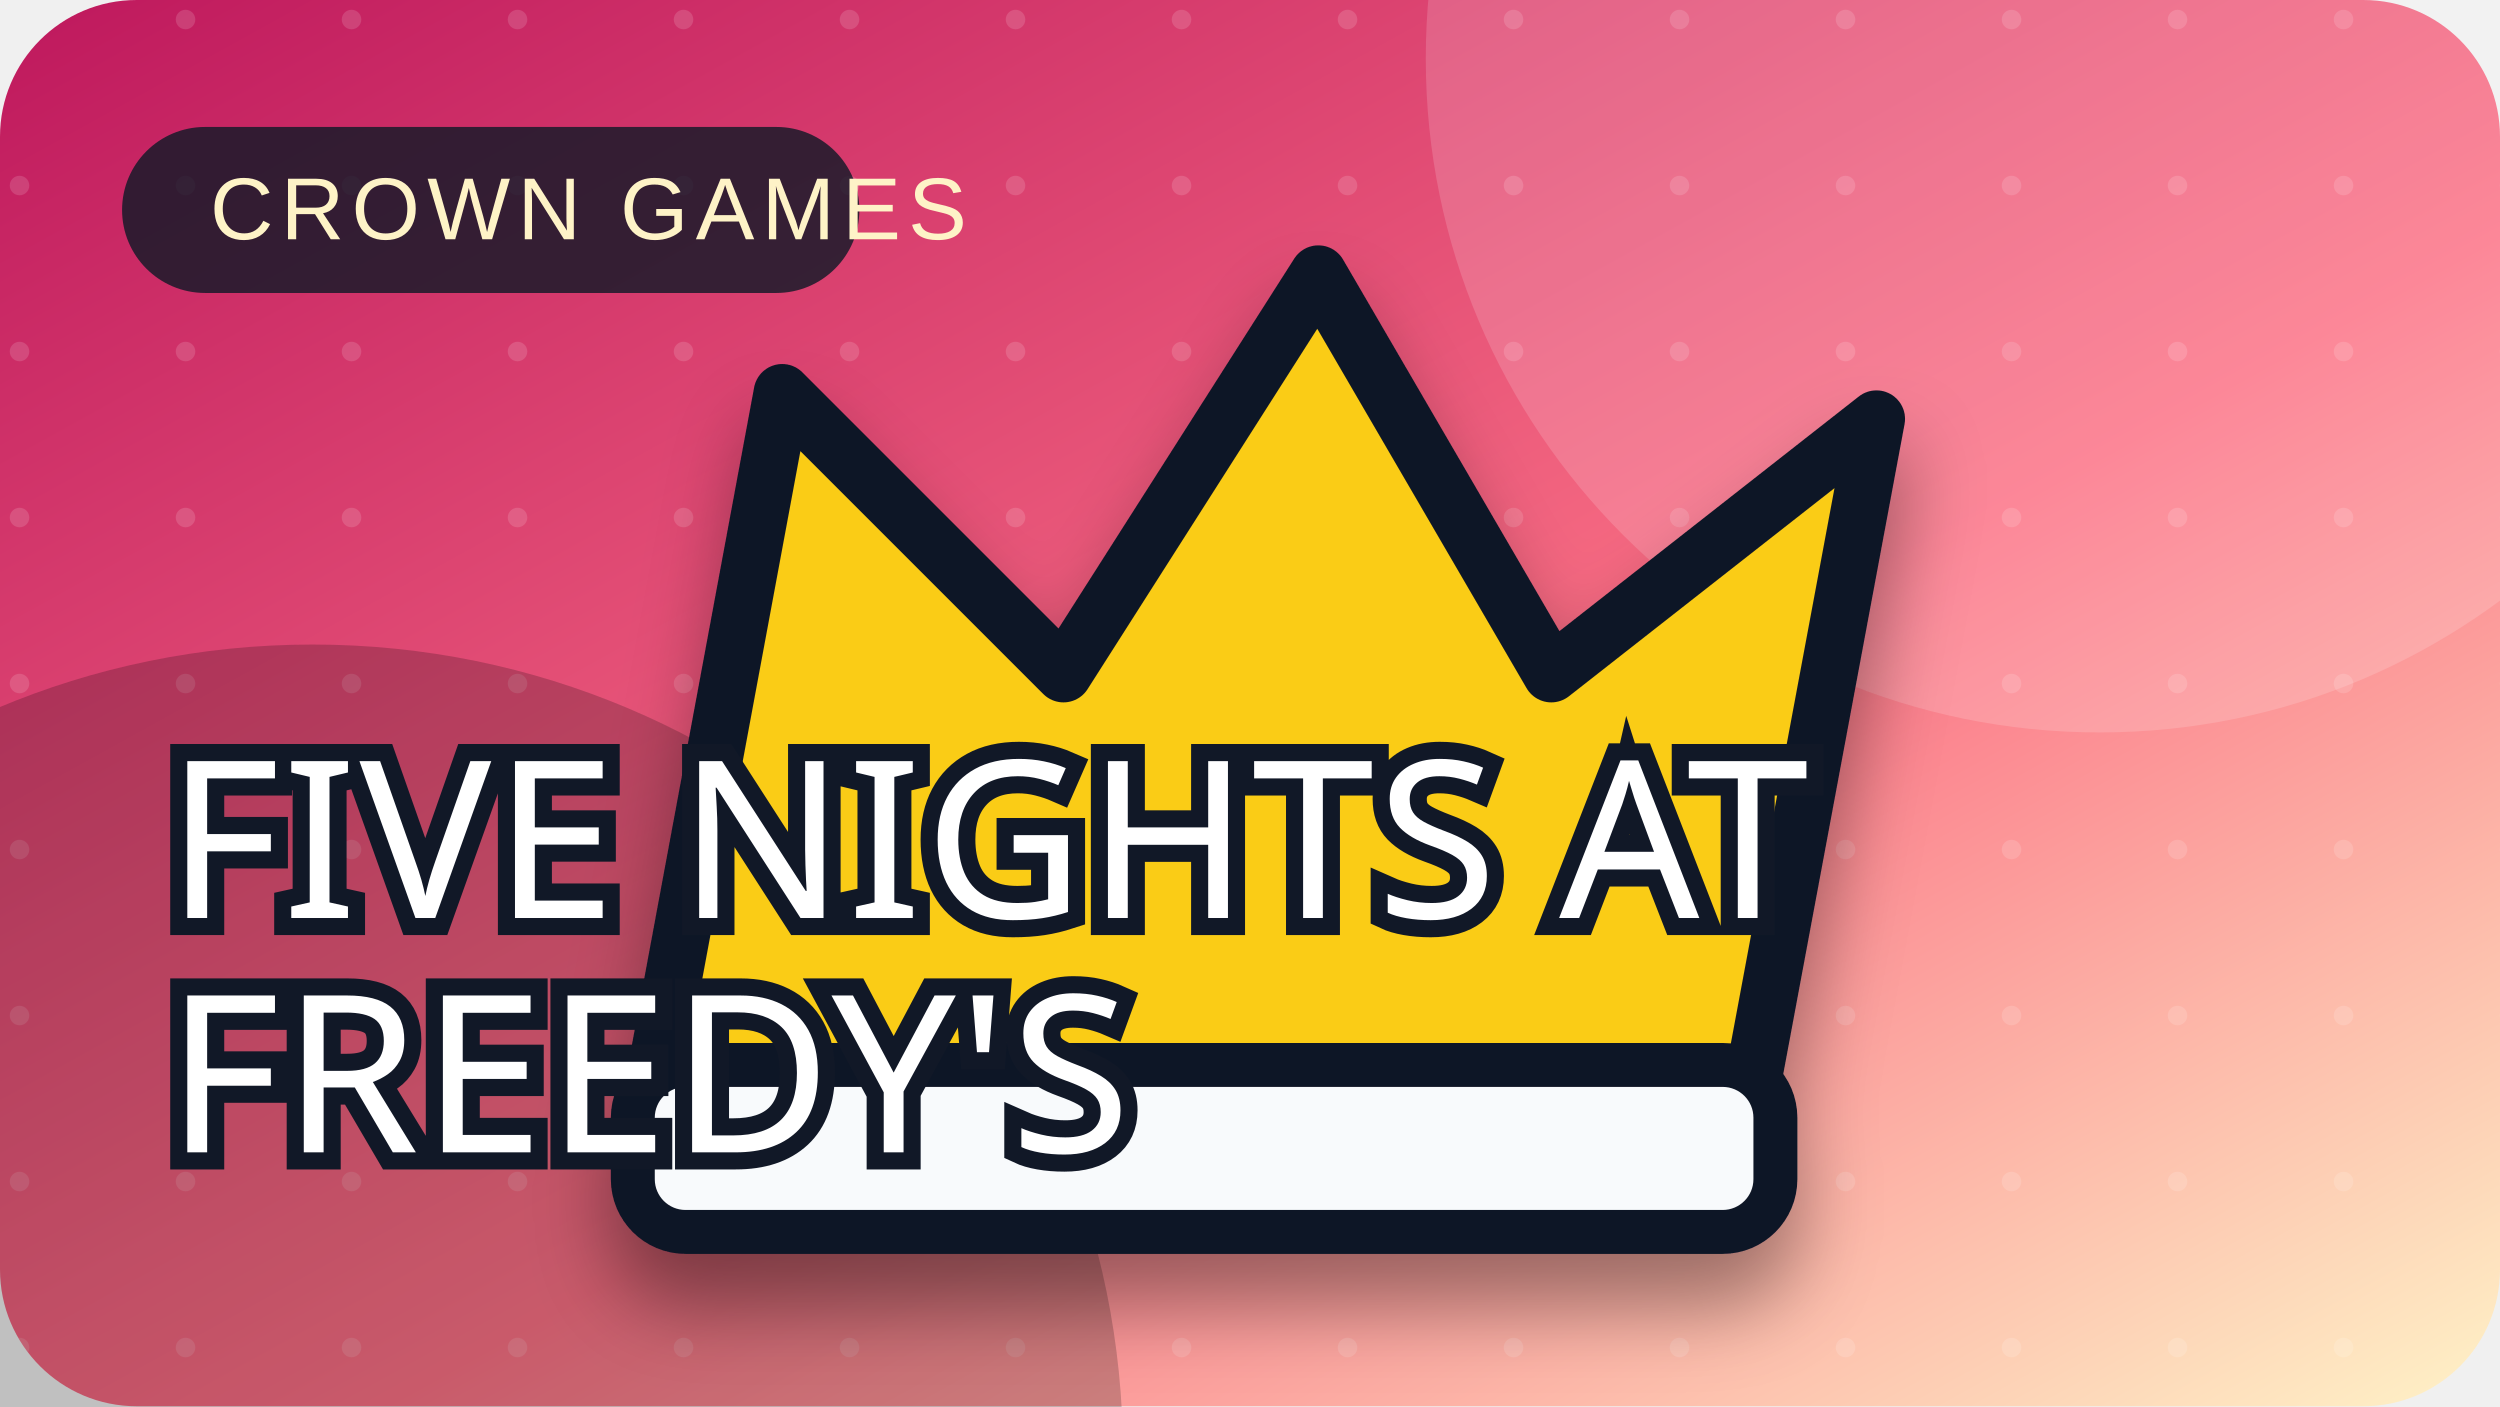
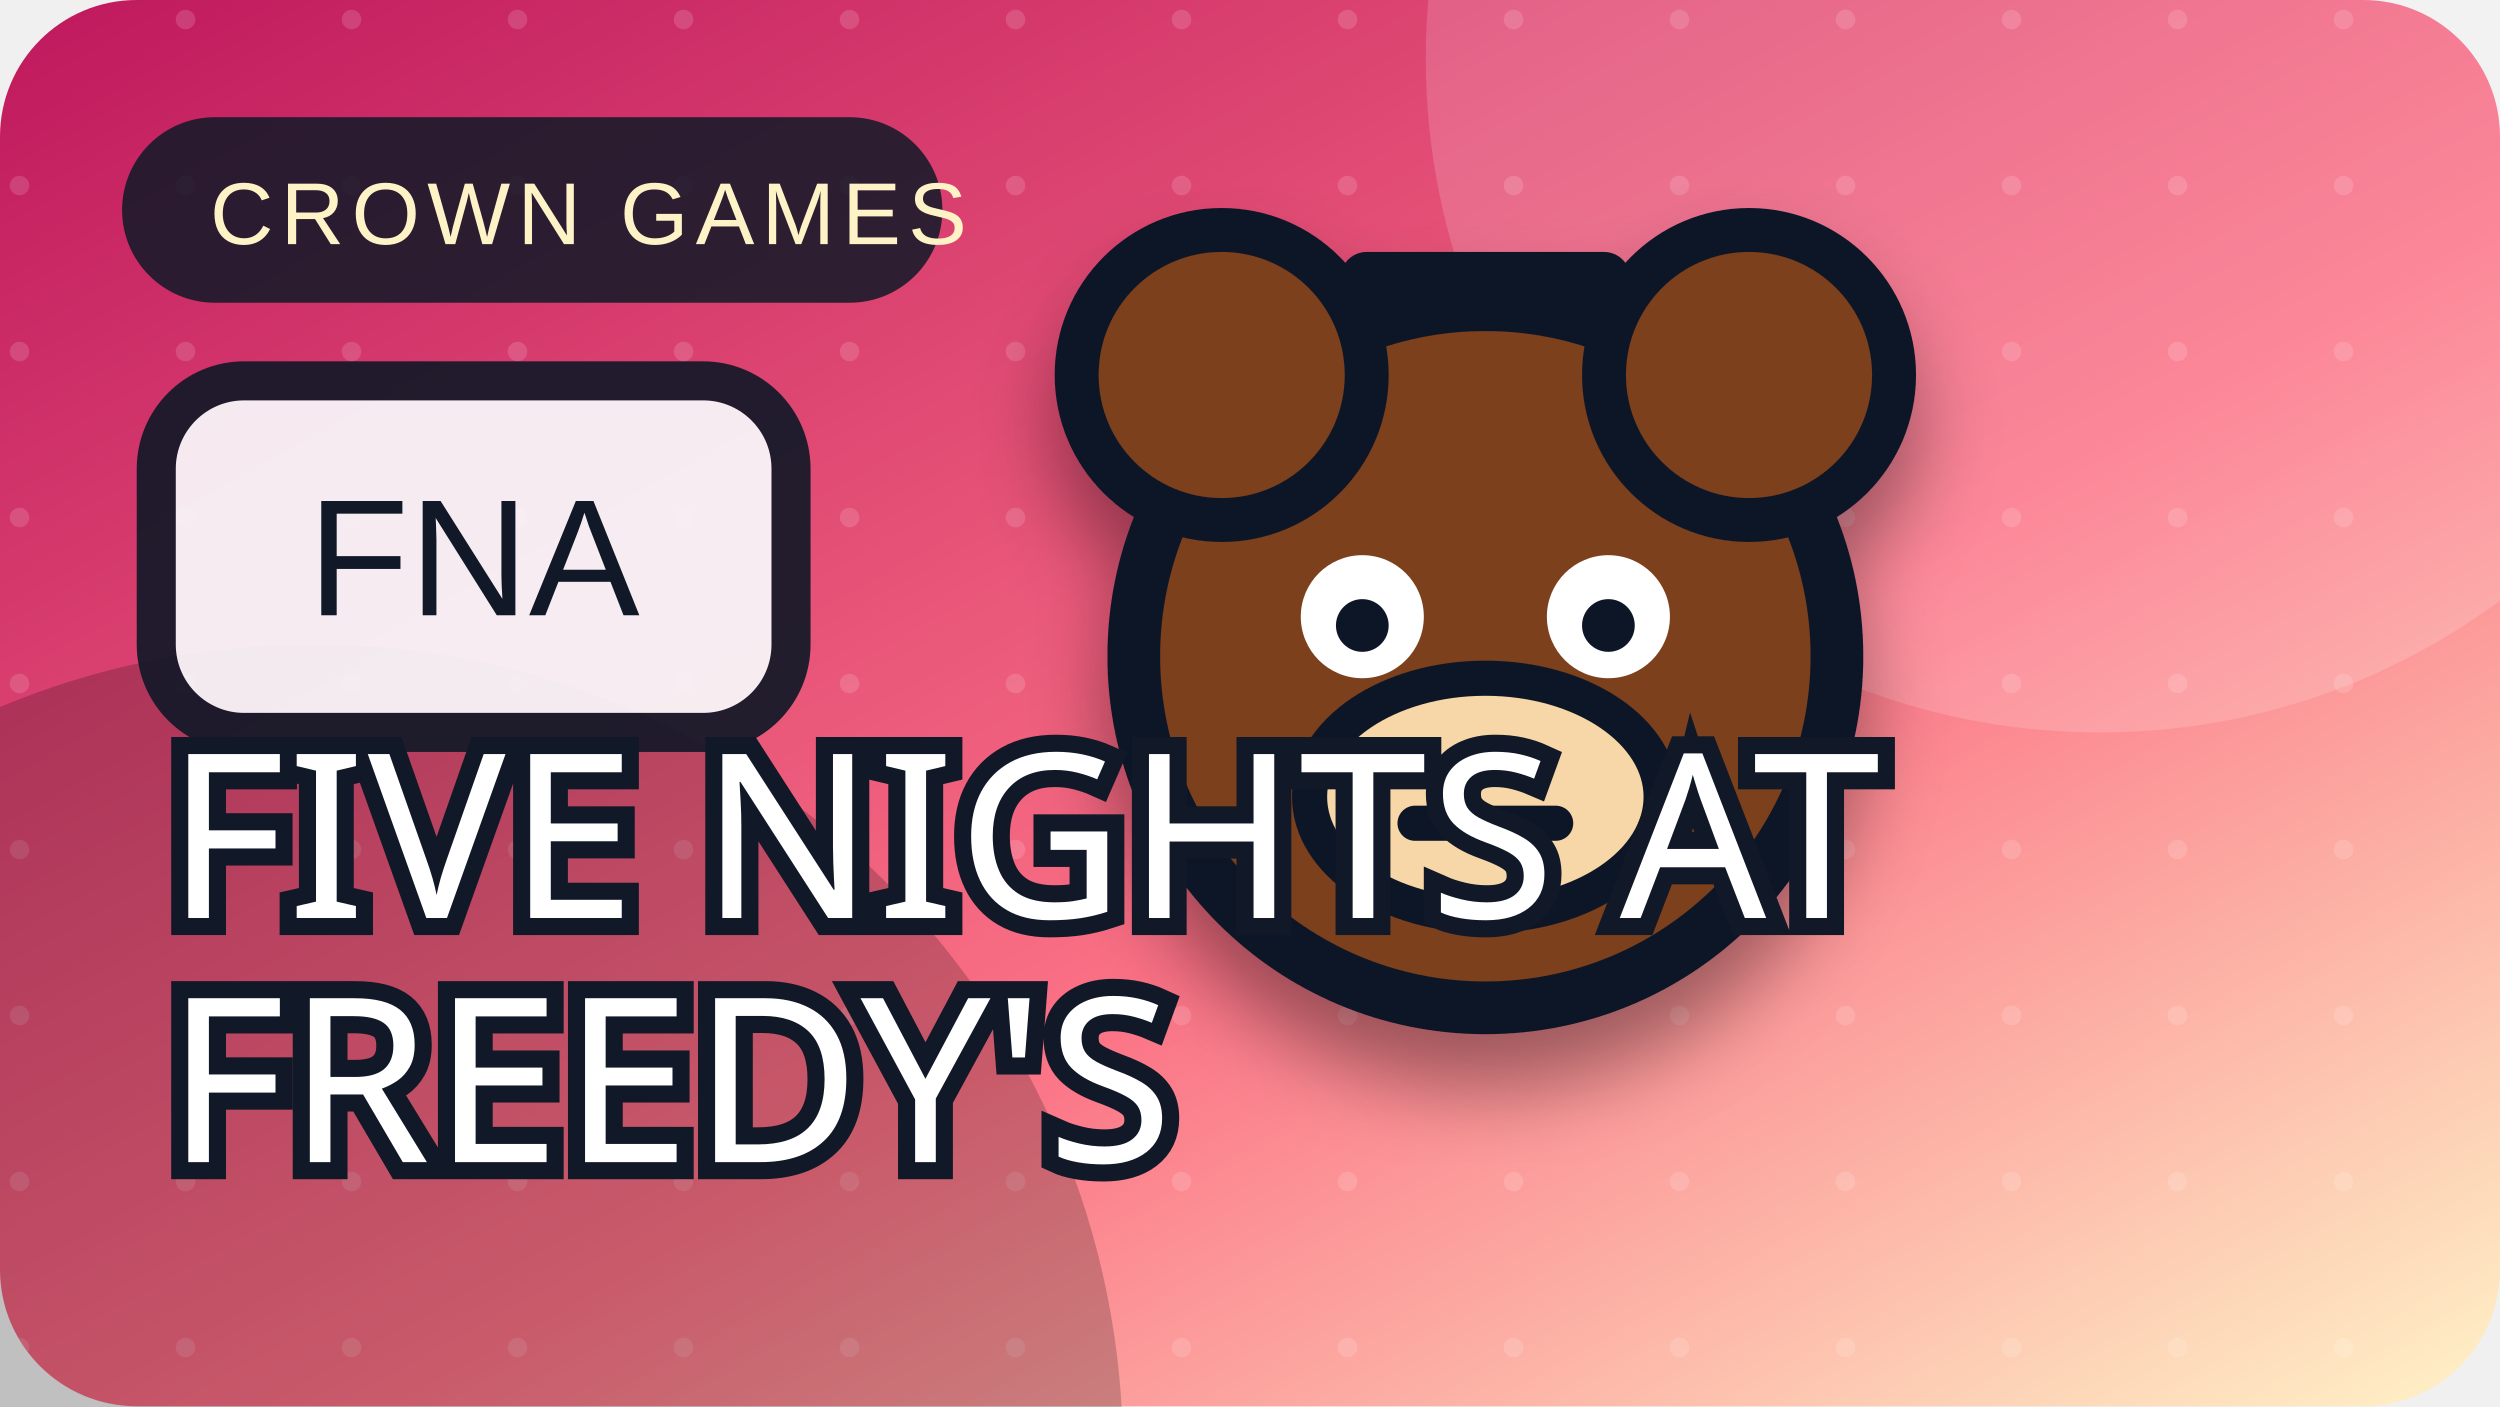
<svg xmlns="http://www.w3.org/2000/svg" width="512" height="288" viewBox="0 0 512 288" role="img" aria-label="Five Nights At Freedy's">
  <defs>
    <linearGradient id="g1201563077bg" x1="0" y1="0" x2="1" y2="1">
      <stop offset="0" stop-color="#be185d" />
      <stop offset=".58" stop-color="#fb7185" />
      <stop offset="1" stop-color="#fef3c7" />
    </linearGradient>
    <filter id="g1201563077shadow" x="-20%" y="-20%" width="140%" height="140%">
      <feDropShadow dx="0" dy="12" stdDeviation="9" flood-color="#000" flood-opacity=".38" />
    </filter>
    <pattern id="g1201563077dots" width="34" height="34" patternUnits="userSpaceOnUse">
      <circle cx="4" cy="4" r="2" fill="#fff" opacity=".2" />
    </pattern>
  </defs>
  <rect width="512" height="288" rx="28" fill="url(#g1201563077bg)" />
  <rect width="512" height="288" rx="28" fill="url(#g1201563077dots)" opacity=".7" />
  <circle cx="430" cy="12" r="138" fill="#fff" opacity=".16" />
  <circle cx="64" cy="298" r="166" fill="#000" opacity=".2" />
  <g filter="url(#g1201563077shadow)" transform="translate(18 -6) scale(.9)">
-     <path d="M158 96l64 64 58-91 53 91 74-58-28 150H129z" fill="#facc15" stroke="#111827" stroke-width="13" stroke-linejoin="round" />
-     <rect x="124" y="249" width="260" height="38" rx="12" fill="#f8fafc" stroke="#111827" stroke-width="10" />
+     <circle cx="318" cy="156" r="80" fill="#7c3f1d" stroke="#111827" stroke-width="12" />
+     <circle cx="258" cy="92" r="33" fill="#7c3f1d" stroke="#111827" stroke-width="10" />
+     <circle cx="378" cy="92" r="33" fill="#7c3f1d" stroke="#111827" stroke-width="10" />
+     <circle cx="290" cy="147" r="14" fill="#fff" />
+     <circle cx="346" cy="147" r="14" fill="#fff" />
+     <circle cx="290" cy="149" r="6" fill="#111827" />
+     <circle cx="346" cy="149" r="6" fill="#111827" />
+     <ellipse cx="318" cy="188" rx="40" ry="27" fill="#f7d7a8" stroke="#111827" stroke-width="8" />
+     <path d="M302 194h32" stroke="#111827" stroke-width="8" stroke-linecap="round" />
+     <rect x="285" y="64" width="66" height="18" rx="6" fill="#111827" />
  </g>
-   <rect x="25" y="26" width="151" height="34" rx="17" fill="#111827" opacity=".82" />
-   <text x="43" y="49" font-size="18" font-family="Arial Black, Arial, sans-serif" fill="#fef3c7" letter-spacing="1.5">CROWN GAMES</text>
-   <text x="34" y="188" font-size="45" font-family="Impact, Arial Black, sans-serif" fill="#fff" stroke="#111827" stroke-width="7" paint-order="stroke" letter-spacing=".5">FIVE NIGHTS AT</text>
-   <text x="34" y="236" font-size="45" font-family="Impact, Arial Black, sans-serif" fill="#fff" stroke="#111827" stroke-width="7" paint-order="stroke" letter-spacing=".5">FREEDY'S</text>
+   <rect x="25" y="24" width="168" height="38" rx="19" fill="#111827" opacity=".86" />
+   <text x="43" y="50" font-size="18" font-family="Arial Black, Arial, sans-serif" fill="#fef3c7" letter-spacing="1.5">CROWN GAMES</text>
+   <rect x="32" y="78" width="130" height="72" rx="18" fill="#f8fafc" stroke="#111827" stroke-width="8" opacity=".92" />
+   <text x="97" y="126" text-anchor="middle" font-size="34" font-family="Arial Black, Arial, sans-serif" fill="#111827">FNA</text>
+   <text x="34" y="188" font-size="47" font-family="Impact, Arial Black, sans-serif" fill="#fff" stroke="#111827" stroke-width="7" paint-order="stroke" letter-spacing=".5">FIVE NIGHTS AT</text>
+   <text x="34" y="238" font-size="47" font-family="Impact, Arial Black, sans-serif" fill="#fff" stroke="#111827" stroke-width="7" paint-order="stroke" letter-spacing=".5">FREEDY'S</text>
</svg>
